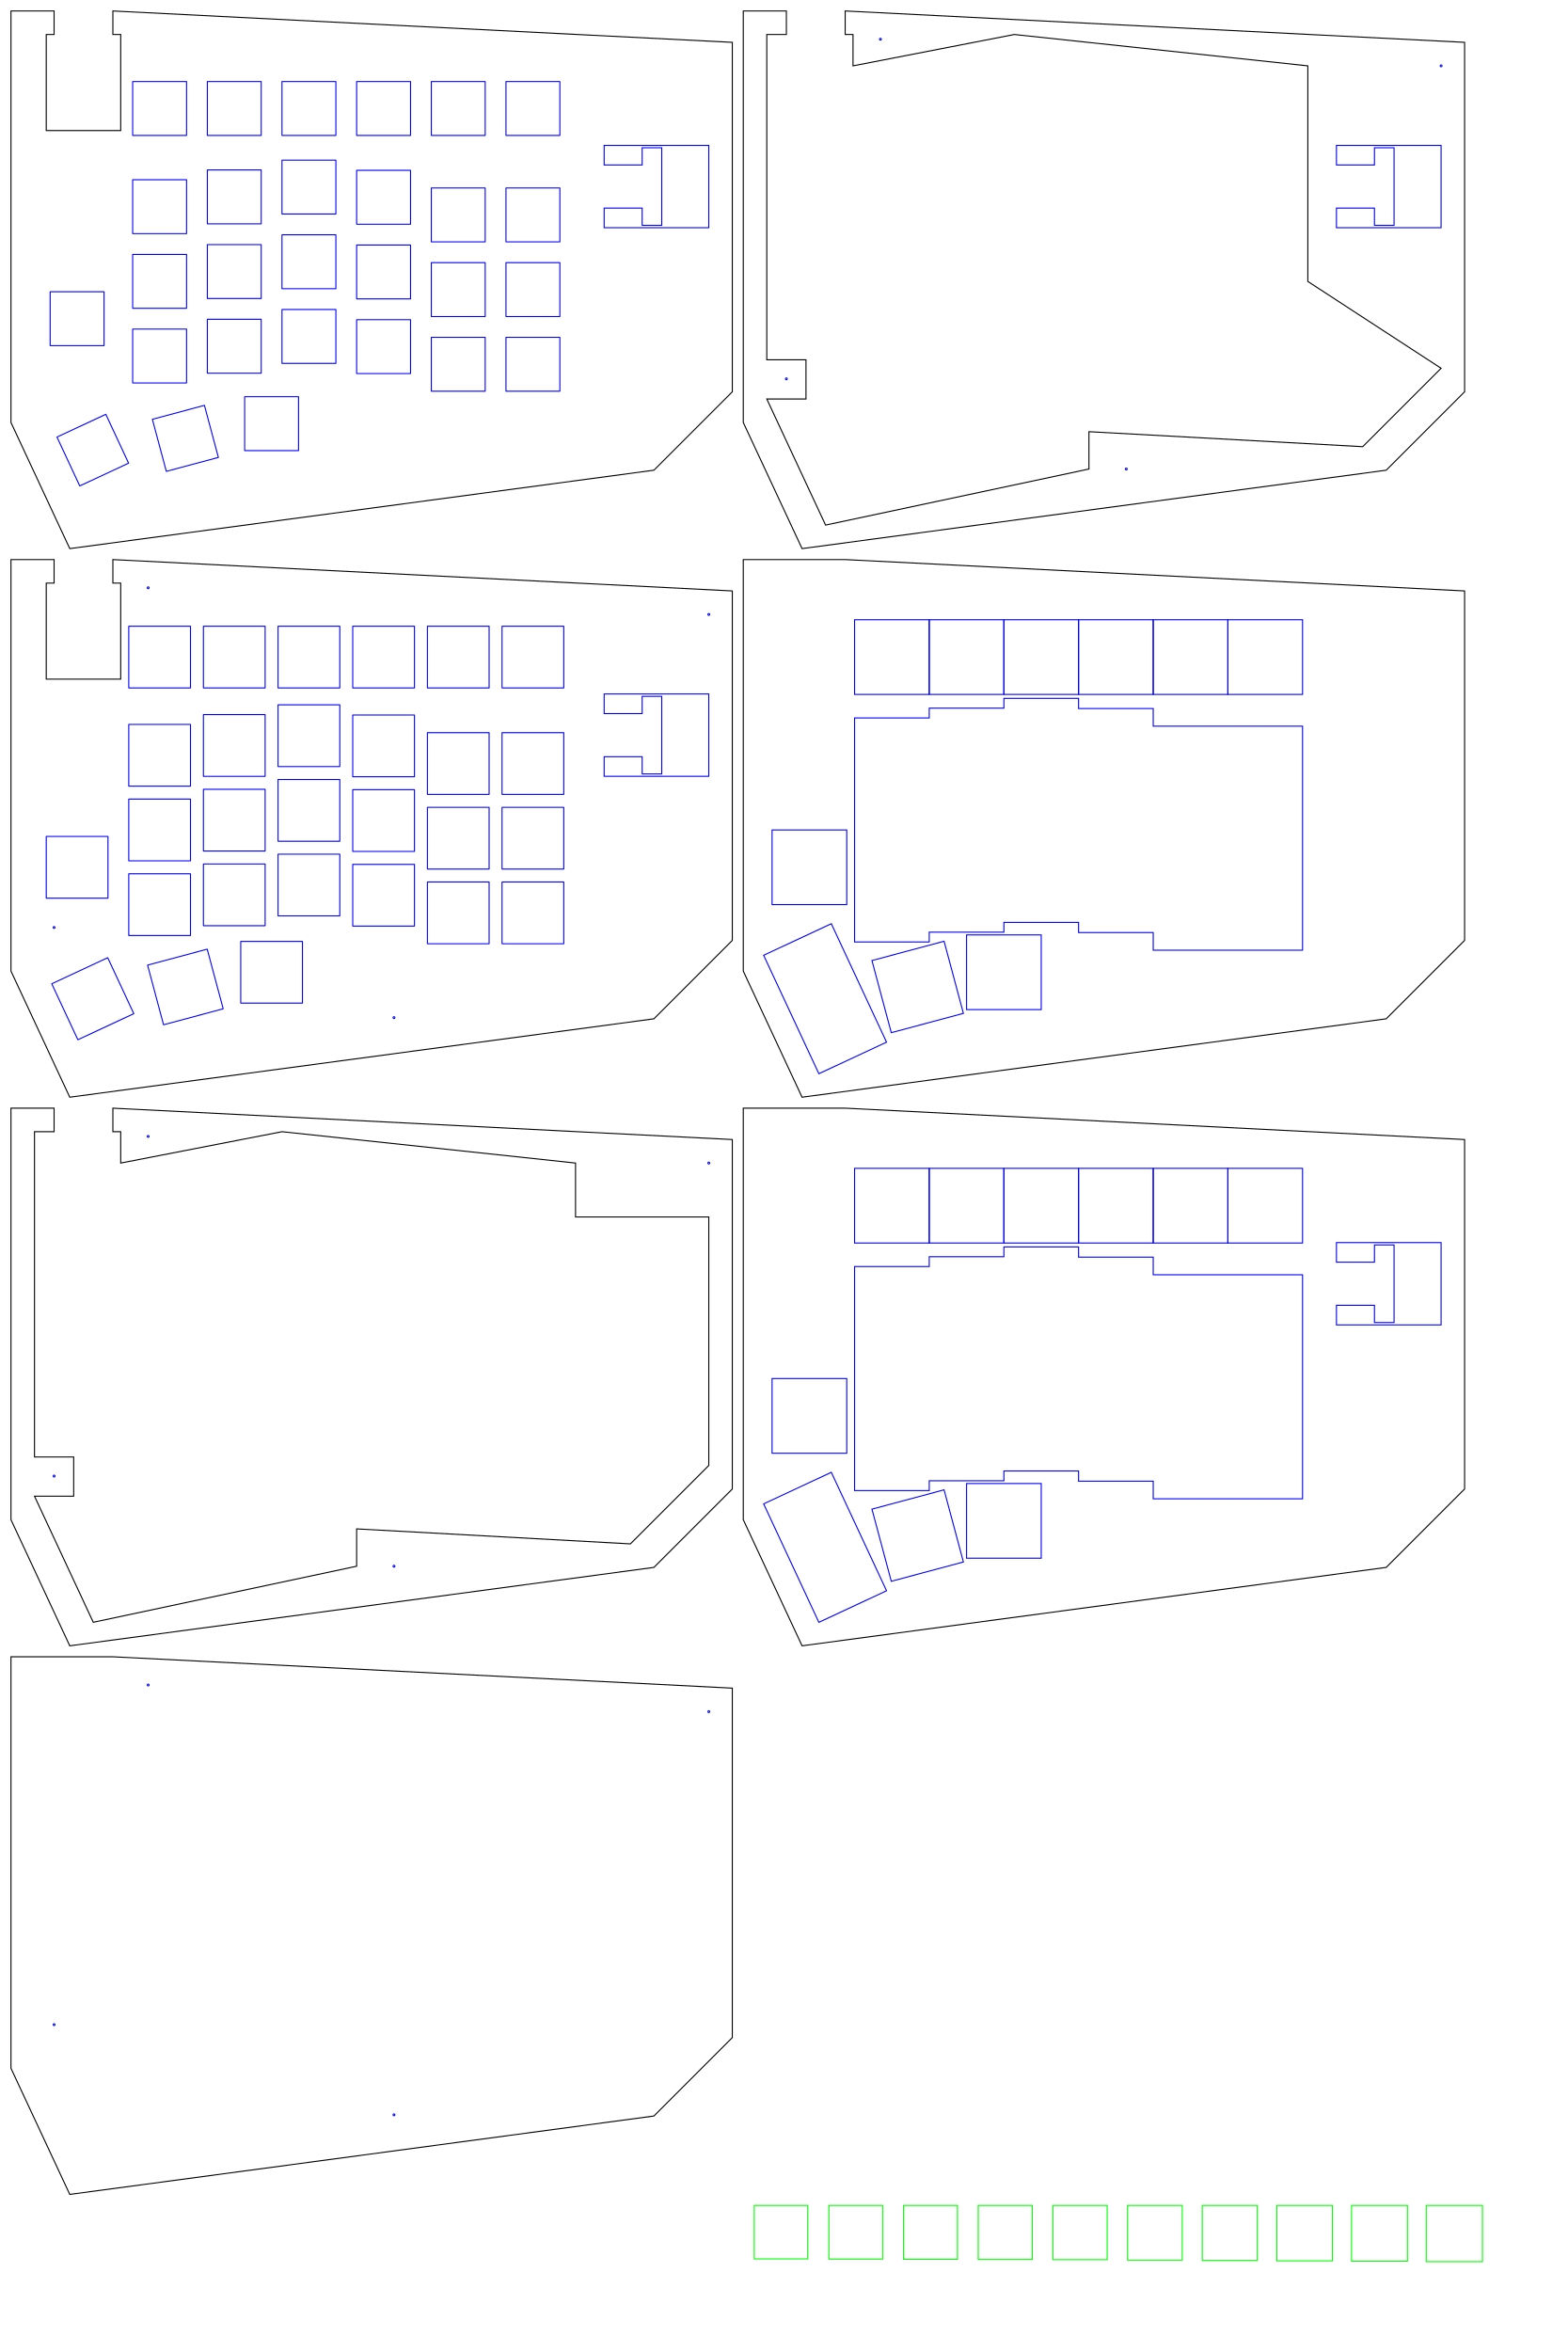
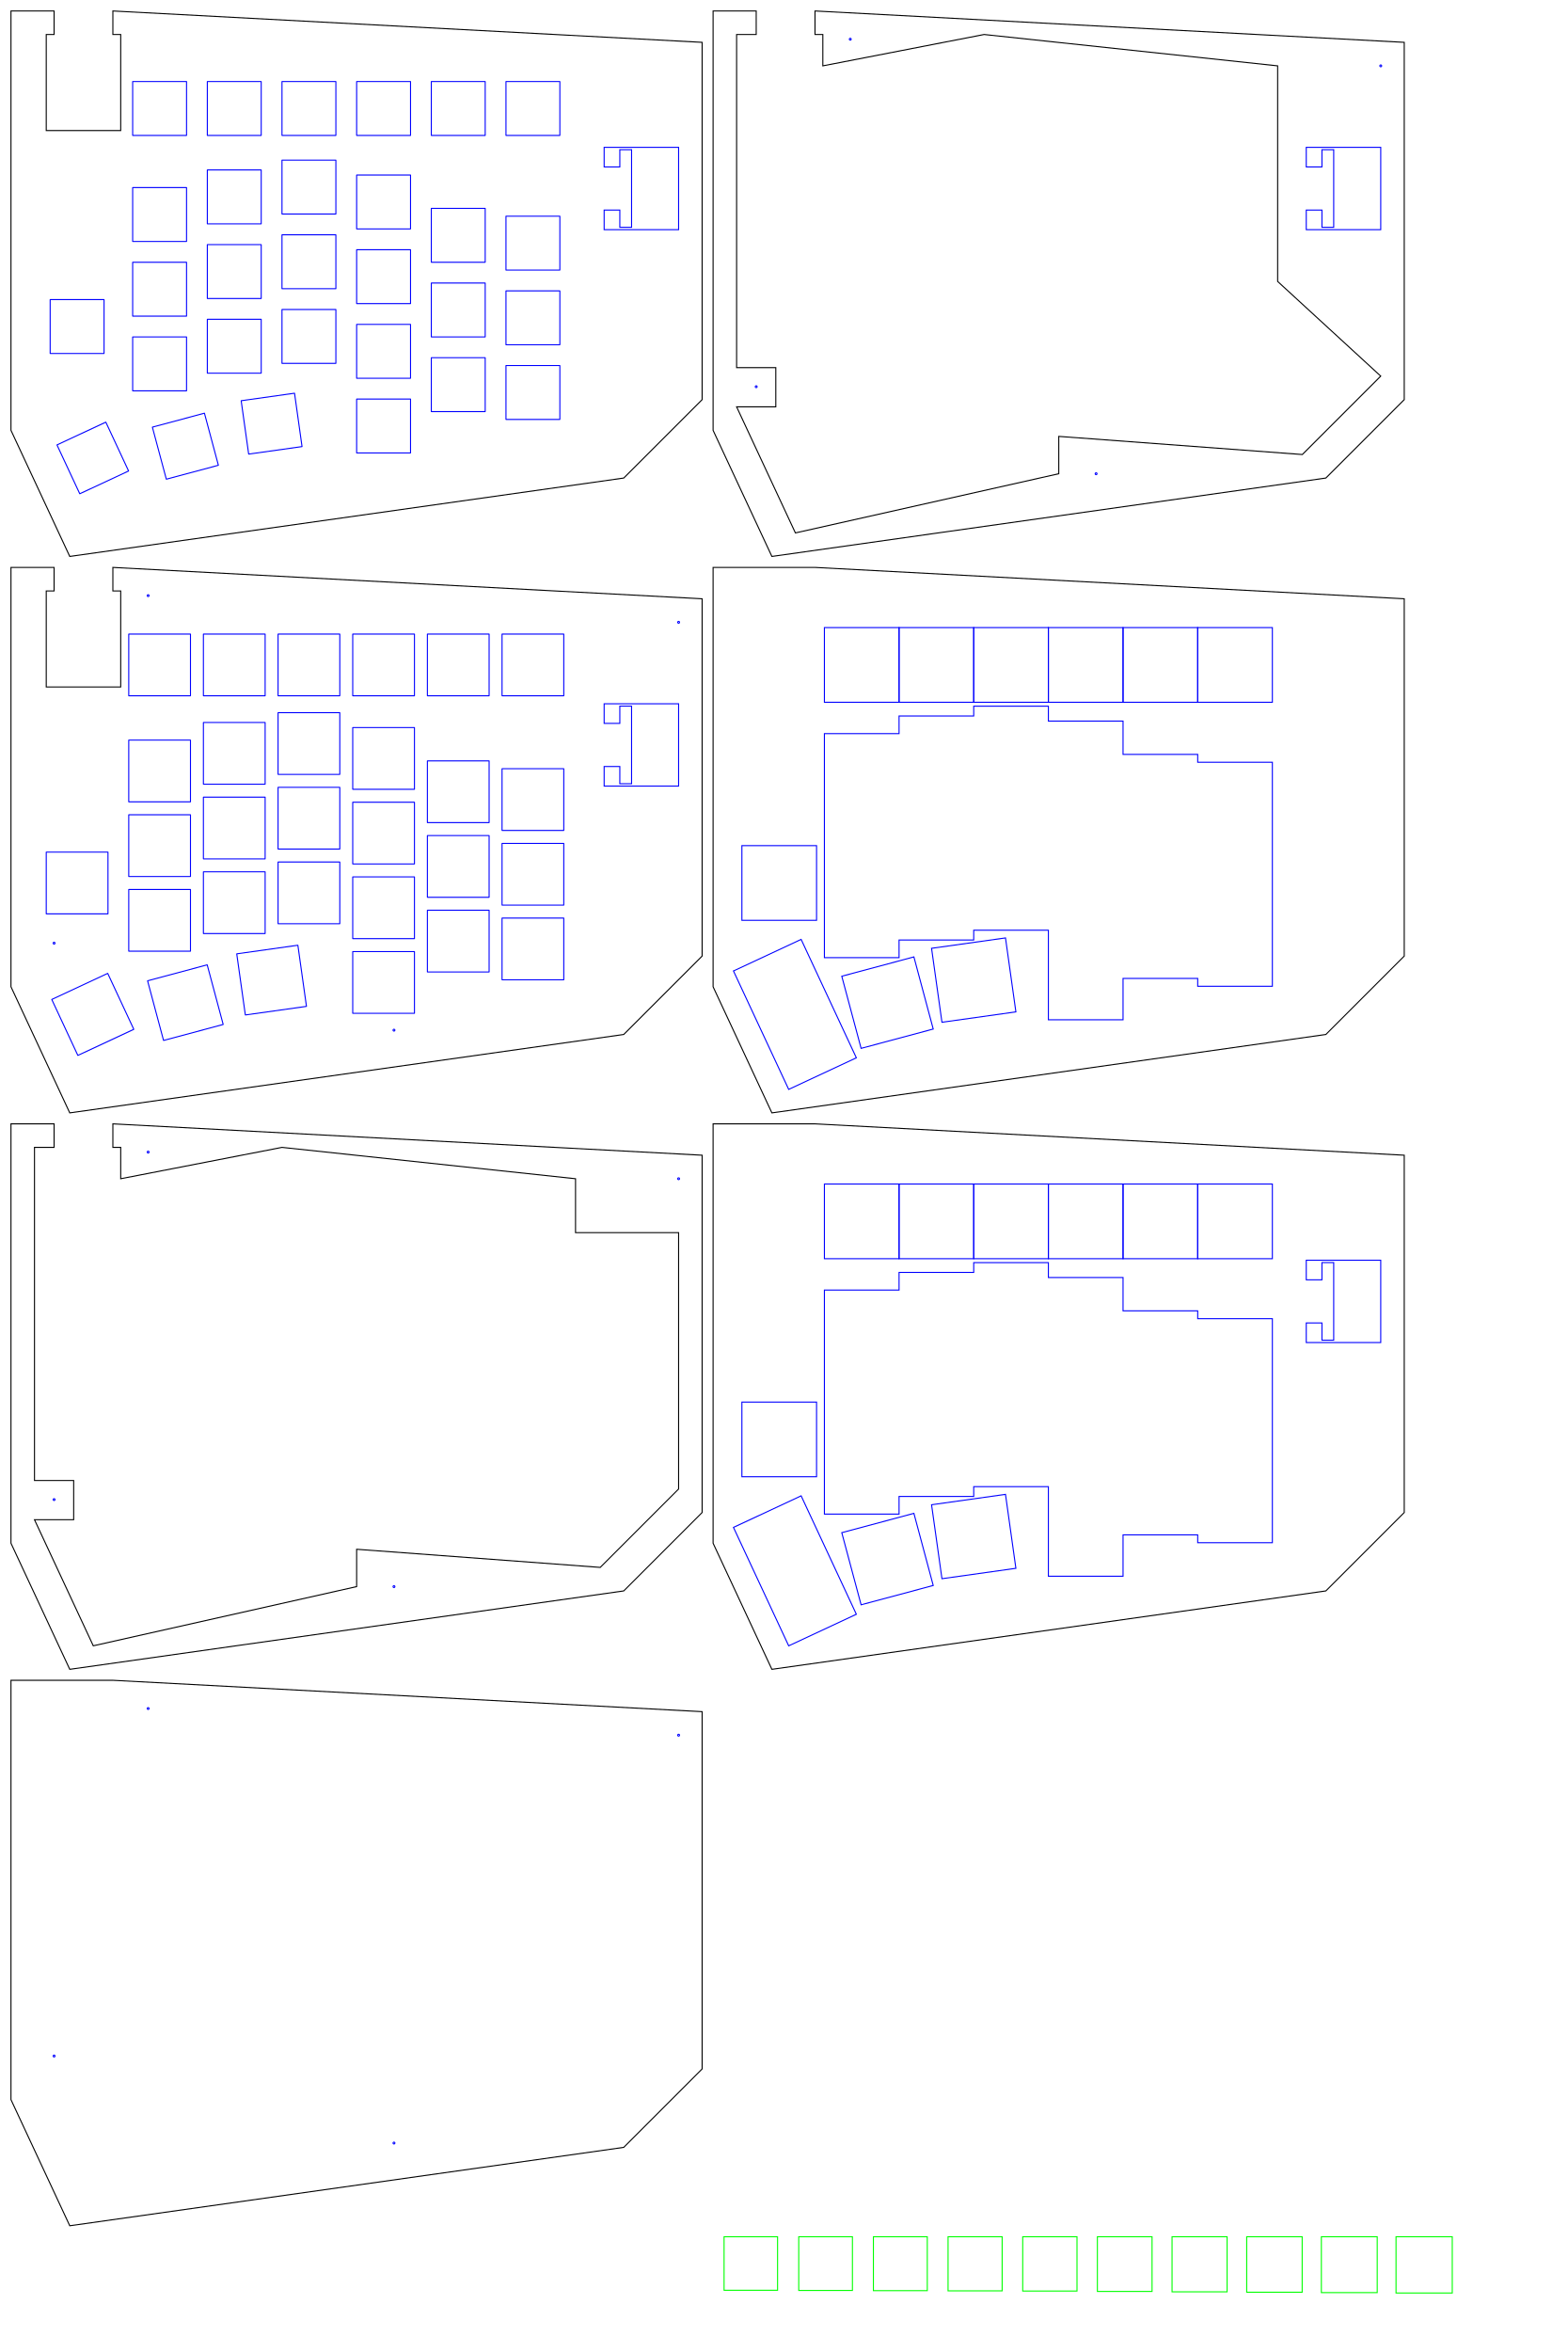
<svg xmlns="http://www.w3.org/2000/svg" baseProfile="full" height="600mm" version="1.1" width="400mm">
  <defs />
-   <rect fill="none" height="13.75mm" rx="0.01mm" ry="0.01mm" stroke="#0000ff" width="13.75mm" x="33.85mm" y="45.85mm" />
-   <rect fill="none" height="13.75mm" rx="0.01mm" ry="0.01mm" stroke="#0000ff" width="13.75mm" x="33.85mm" y="64.9mm" />
-   <rect fill="none" height="13.75mm" rx="0.01mm" ry="0.01mm" stroke="#0000ff" width="13.75mm" x="33.85mm" y="83.95mm" />
+   <rect fill="none" height="13.75mm" rx="0.01mm" ry="0.01mm" stroke="#0000ff" width="13.75mm" x="33.85mm" y="47.85mm" />
+   <rect fill="none" height="13.75mm" rx="0.01mm" ry="0.01mm" stroke="#0000ff" width="13.75mm" x="33.85mm" y="66.9mm" />
+   <rect fill="none" height="13.75mm" rx="0.01mm" ry="0.01mm" stroke="#0000ff" width="13.75mm" x="33.85mm" y="85.95mm" />
  <rect fill="none" height="13.75mm" rx="0.01mm" ry="0.01mm" stroke="#0000ff" width="13.75mm" x="52.9mm" y="43.35mm" />
  <rect fill="none" height="13.75mm" rx="0.01mm" ry="0.01mm" stroke="#0000ff" width="13.75mm" x="52.9mm" y="62.4mm" />
  <rect fill="none" height="13.75mm" rx="0.01mm" ry="0.01mm" stroke="#0000ff" width="13.75mm" x="52.9mm" y="81.45mm" />
  <rect fill="none" height="13.75mm" rx="0.01mm" ry="0.01mm" stroke="#0000ff" width="13.75mm" x="71.95mm" y="40.85mm" />
  <rect fill="none" height="13.75mm" rx="0.01mm" ry="0.01mm" stroke="#0000ff" width="13.75mm" x="71.95mm" y="59.9mm" />
  <rect fill="none" height="13.75mm" rx="0.01mm" ry="0.01mm" stroke="#0000ff" width="13.75mm" x="71.95mm" y="78.95mm" />
-   <rect fill="none" height="13.75mm" rx="0.01mm" ry="0.01mm" stroke="#0000ff" width="13.75mm" x="91.0mm" y="43.45mm" />
-   <rect fill="none" height="13.75mm" rx="0.01mm" ry="0.01mm" stroke="#0000ff" width="13.75mm" x="91.0mm" y="62.5mm" />
-   <rect fill="none" height="13.75mm" rx="0.01mm" ry="0.01mm" stroke="#0000ff" width="13.75mm" x="91.0mm" y="81.55mm" />
-   <rect fill="none" height="13.75mm" rx="0.01mm" ry="0.01mm" stroke="#0000ff" width="13.75mm" x="110.05mm" y="47.95mm" />
-   <rect fill="none" height="13.75mm" rx="0.01mm" ry="0.01mm" stroke="#0000ff" width="13.75mm" x="110.05mm" y="67.0mm" />
-   <rect fill="none" height="13.75mm" rx="0.01mm" ry="0.01mm" stroke="#0000ff" width="13.75mm" x="110.05mm" y="86.05mm" />
-   <rect fill="none" height="13.75mm" rx="0.01mm" ry="0.01mm" stroke="#0000ff" width="13.75mm" x="129.1mm" y="47.95mm" />
-   <rect fill="none" height="13.75mm" rx="0.01mm" ry="0.01mm" stroke="#0000ff" width="13.75mm" x="129.1mm" y="67.0mm" />
-   <rect fill="none" height="13.75mm" rx="0.01mm" ry="0.01mm" stroke="#0000ff" width="13.75mm" x="129.1mm" y="86.05mm" />
-   <rect fill="none" height="13.75mm" rx="0.01mm" ry="0.01mm" stroke="#0000ff" transform="rotate(65, 89.47966, 433.9811)" width="13.75mm" x="16.8mm" y="107.95mm" />
-   <rect fill="none" height="13.75mm" rx="0.01mm" ry="0.01mm" stroke="#0000ff" transform="rotate(0, 74.36166, 307.2733)" width="13.75mm" x="12.8mm" y="74.425mm" />
-   <rect fill="none" height="13.75mm" rx="0.01mm" ry="0.01mm" stroke="#0000ff" transform="rotate(0, 261.9194, 408.4695)" width="13.75mm" x="62.425mm" y="101.2mm" />
-   <rect fill="none" height="13.75mm" rx="0.01mm" ry="0.01mm" stroke="#0000ff" transform="rotate(-15, 178.7703, 422.6426)" width="13.75mm" x="40.425mm" y="104.95mm" />
+   <rect fill="none" height="13.75mm" rx="0.01mm" ry="0.01mm" stroke="#0000ff" width="13.75mm" x="91.0mm" y="44.65mm" />
+   <rect fill="none" height="13.75mm" rx="0.01mm" ry="0.01mm" stroke="#0000ff" width="13.75mm" x="91.0mm" y="63.7mm" />
+   <rect fill="none" height="13.75mm" rx="0.01mm" ry="0.01mm" stroke="#0000ff" width="13.75mm" x="91.0mm" y="82.75mm" />
+   <rect fill="none" height="13.75mm" rx="0.01mm" ry="0.01mm" stroke="#0000ff" width="13.75mm" x="91.0mm" y="101.8mm" />
+   <rect fill="none" height="13.75mm" rx="0.01mm" ry="0.01mm" stroke="#0000ff" width="13.75mm" x="110.05mm" y="53.15mm" />
+   <rect fill="none" height="13.75mm" rx="0.01mm" ry="0.01mm" stroke="#0000ff" width="13.75mm" x="110.05mm" y="72.2mm" />
+   <rect fill="none" height="13.75mm" rx="0.01mm" ry="0.01mm" stroke="#0000ff" width="13.75mm" x="110.05mm" y="91.25mm" />
+   <rect fill="none" height="13.75mm" rx="0.01mm" ry="0.01mm" stroke="#0000ff" width="13.75mm" x="129.1mm" y="55.15mm" />
+   <rect fill="none" height="13.75mm" rx="0.01mm" ry="0.01mm" stroke="#0000ff" width="13.75mm" x="129.1mm" y="74.2mm" />
+   <rect fill="none" height="13.75mm" rx="0.01mm" ry="0.01mm" stroke="#0000ff" width="13.75mm" x="129.1mm" y="93.25mm" />
+   <rect fill="none" height="13.75mm" rx="0.01mm" ry="0.01mm" stroke="#0000ff" transform="rotate(65, 89.47966, 441.5401)" width="13.75mm" x="16.8mm" y="109.95mm" />
+   <rect fill="none" height="13.75mm" rx="0.01mm" ry="0.01mm" stroke="#0000ff" transform="rotate(0, 74.36166, 314.8324)" width="13.75mm" x="12.8mm" y="76.425mm" />
+   <rect fill="none" height="13.75mm" rx="0.01mm" ry="0.01mm" stroke="#0000ff" transform="rotate(-8, 261.9194, 408.4695)" width="13.75mm" x="62.425mm" y="101.2mm" />
+   <rect fill="none" height="13.75mm" rx="0.01mm" ry="0.01mm" stroke="#0000ff" transform="rotate(-15, 178.7703, 430.2016)" width="13.75mm" x="40.425mm" y="106.95mm" />
  <rect fill="none" height="13.75mm" rx="0.01mm" ry="0.01mm" stroke="#0000ff" transform="rotate(0, 153.9201, 104.5977)" width="13.75mm" x="33.85mm" y="20.8mm" />
  <rect fill="none" height="13.75mm" rx="0.01mm" ry="0.01mm" stroke="#0000ff" transform="rotate(0, 225.9196, 104.5977)" width="13.75mm" x="52.9mm" y="20.8mm" />
  <rect fill="none" height="13.75mm" rx="0.01mm" ry="0.01mm" stroke="#0000ff" transform="rotate(0, 297.9191, 104.5977)" width="13.75mm" x="71.95mm" y="20.8mm" />
  <rect fill="none" height="13.75mm" rx="0.01mm" ry="0.01mm" stroke="#0000ff" transform="rotate(0, 369.9186, 104.5977)" width="13.75mm" x="91.0mm" y="20.8mm" />
  <rect fill="none" height="13.75mm" rx="0.01mm" ry="0.01mm" stroke="#0000ff" transform="rotate(0, 441.918, 104.5977)" width="13.75mm" x="110.05mm" y="20.8mm" />
  <rect fill="none" height="13.75mm" rx="0.01mm" ry="0.01mm" stroke="#0000ff" transform="rotate(0, 513.9175, 104.5977)" width="13.75mm" x="129.1mm" y="20.8mm" />
-   <polygon fill="none" points="10.583,10.583 52.157,10.583 52.157,33.26 44.598,33.26 44.598,125.857 116.409,125.857 116.409,33.26 108.85,33.26 108.85,10.583 706.2,40.819 706.2,377.761 630.61,453.351 67.275,528.941 10.583,407.364" stroke="#000000" />
-   <polygon fill="none" points="683.523,219.542 582.61,219.542 582.61,200.644 619.271,200.644 619.271,217.274 638.169,217.274 638.169,142.44 619.271,142.44 619.271,159.07 582.61,159.07 582.61,140.172 683.523,140.172" stroke="#0000ff" />
-   <rect fill="none" height="15.75mm" rx="0.01mm" ry="0.01mm" stroke="#0000ff" width="15.75mm" x="32.85mm" y="184.8mm" />
-   <rect fill="none" height="15.75mm" rx="0.01mm" ry="0.01mm" stroke="#0000ff" width="15.75mm" x="32.85mm" y="203.85mm" />
-   <rect fill="none" height="15.75mm" rx="0.01mm" ry="0.01mm" stroke="#0000ff" width="15.75mm" x="32.85mm" y="222.9mm" />
-   <rect fill="none" height="15.75mm" rx="0.01mm" ry="0.01mm" stroke="#0000ff" width="15.75mm" x="51.9mm" y="182.3mm" />
-   <rect fill="none" height="15.75mm" rx="0.01mm" ry="0.01mm" stroke="#0000ff" width="15.75mm" x="51.9mm" y="201.35mm" />
-   <rect fill="none" height="15.75mm" rx="0.01mm" ry="0.01mm" stroke="#0000ff" width="15.75mm" x="51.9mm" y="220.4mm" />
-   <rect fill="none" height="15.75mm" rx="0.01mm" ry="0.01mm" stroke="#0000ff" width="15.75mm" x="70.95mm" y="179.8mm" />
-   <rect fill="none" height="15.75mm" rx="0.01mm" ry="0.01mm" stroke="#0000ff" width="15.75mm" x="70.95mm" y="198.85mm" />
-   <rect fill="none" height="15.75mm" rx="0.01mm" ry="0.01mm" stroke="#0000ff" width="15.75mm" x="70.95mm" y="217.9mm" />
-   <rect fill="none" height="15.75mm" rx="0.01mm" ry="0.01mm" stroke="#0000ff" width="15.75mm" x="90.0mm" y="182.4mm" />
-   <rect fill="none" height="15.75mm" rx="0.01mm" ry="0.01mm" stroke="#0000ff" width="15.75mm" x="90.0mm" y="201.45mm" />
-   <rect fill="none" height="15.75mm" rx="0.01mm" ry="0.01mm" stroke="#0000ff" width="15.75mm" x="90.0mm" y="220.5mm" />
-   <rect fill="none" height="15.75mm" rx="0.01mm" ry="0.01mm" stroke="#0000ff" width="15.75mm" x="109.05mm" y="186.9mm" />
-   <rect fill="none" height="15.75mm" rx="0.01mm" ry="0.01mm" stroke="#0000ff" width="15.75mm" x="109.05mm" y="205.95mm" />
-   <rect fill="none" height="15.75mm" rx="0.01mm" ry="0.01mm" stroke="#0000ff" width="15.75mm" x="109.05mm" y="225.0mm" />
-   <rect fill="none" height="15.75mm" rx="0.01mm" ry="0.01mm" stroke="#0000ff" width="15.75mm" x="128.1mm" y="186.9mm" />
-   <rect fill="none" height="15.75mm" rx="0.01mm" ry="0.01mm" stroke="#0000ff" width="15.75mm" x="128.1mm" y="205.95mm" />
-   <rect fill="none" height="15.75mm" rx="0.01mm" ry="0.01mm" stroke="#0000ff" width="15.75mm" x="128.1mm" y="225.0mm" />
-   <rect fill="none" height="15.75mm" rx="0.01mm" ry="0.01mm" stroke="#0000ff" transform="rotate(65, 89.47966, 962.9221)" width="15.75mm" x="15.8mm" y="246.9mm" />
-   <rect fill="none" height="15.75mm" rx="0.01mm" ry="0.01mm" stroke="#0000ff" transform="rotate(0, 74.36166, 836.2144)" width="15.75mm" x="11.8mm" y="213.375mm" />
-   <rect fill="none" height="15.75mm" rx="0.01mm" ry="0.01mm" stroke="#0000ff" transform="rotate(0, 261.9194, 937.4105)" width="15.75mm" x="61.425mm" y="240.15mm" />
-   <rect fill="none" height="15.75mm" rx="0.01mm" ry="0.01mm" stroke="#0000ff" transform="rotate(-15, 178.7703, 951.5836)" width="15.75mm" x="39.425mm" y="243.9mm" />
-   <rect fill="none" height="15.75mm" rx="0.01mm" ry="0.01mm" stroke="#0000ff" transform="rotate(0, 153.9201, 633.5387)" width="15.75mm" x="32.85mm" y="159.75mm" />
-   <rect fill="none" height="15.75mm" rx="0.01mm" ry="0.01mm" stroke="#0000ff" transform="rotate(0, 225.9196, 633.5387)" width="15.75mm" x="51.9mm" y="159.75mm" />
-   <rect fill="none" height="15.75mm" rx="0.01mm" ry="0.01mm" stroke="#0000ff" transform="rotate(0, 297.9191, 633.5387)" width="15.75mm" x="70.95mm" y="159.75mm" />
-   <rect fill="none" height="15.75mm" rx="0.01mm" ry="0.01mm" stroke="#0000ff" transform="rotate(0, 369.9186, 633.5387)" width="15.75mm" x="90.0mm" y="159.75mm" />
-   <rect fill="none" height="15.75mm" rx="0.01mm" ry="0.01mm" stroke="#0000ff" transform="rotate(0, 441.918, 633.5387)" width="15.75mm" x="109.05mm" y="159.75mm" />
-   <rect fill="none" height="15.75mm" rx="0.01mm" ry="0.01mm" stroke="#0000ff" transform="rotate(0, 513.9175, 633.5387)" width="15.75mm" x="128.1mm" y="159.75mm" />
-   <polygon fill="none" points="10.583,539.524 52.157,539.524 52.157,562.201 44.598,562.201 44.598,654.798 116.409,654.798 116.409,562.201 108.85,562.201 108.85,539.524 706.2,569.76 706.2,906.702 630.61,982.292 67.275,1057.882 10.583,936.305" stroke="#000000" />
-   <circle cx="37.8mm" cy="149.95mm" fill="none" r="0.9" stroke="#0000ff" />
-   <circle cx="180.85mm" cy="156.75mm" fill="none" r="0.9" stroke="#0000ff" />
-   <circle cx="100.525mm" cy="259.6mm" fill="none" r="0.9" stroke="#0000ff" />
-   <circle cx="13.8mm" cy="236.6mm" fill="none" r="0.9" stroke="#0000ff" />
-   <polygon fill="none" points="683.523,748.483 582.61,748.483 582.61,729.585 619.271,729.585 619.271,746.215 638.169,746.215 638.169,671.381 619.271,671.381 619.271,688.011 582.61,688.011 582.61,669.113 683.523,669.113" stroke="#0000ff" />
-   <polygon fill="none" points="33.26,1091.142 52.157,1091.142 52.157,1068.465 10.583,1068.465 10.583,1465.246 67.275,1586.823 630.61,1511.233 706.2,1435.643 706.2,1098.701 108.85,1068.465 108.85,1068.465 108.85,1091.142 116.409,1091.142 116.409,1121.378 271.935,1091.142 555.02,1121.378 555.02,1173.346 683.523,1173.346 683.523,1412.966 607.933,1488.556 343.935,1474.099 343.935,1510.099 89.952,1564.146 33.26,1442.569 71.055,1442.569 71.055,1404.774 33.26,1404.774" stroke="#000000" />
-   <circle cx="37.8mm" cy="289.9mm" fill="none" r="0.9" stroke="#0000ff" />
-   <circle cx="180.85mm" cy="296.7mm" fill="none" r="0.9" stroke="#0000ff" />
-   <circle cx="100.525mm" cy="399.55mm" fill="none" r="0.9" stroke="#0000ff" />
-   <circle cx="13.8mm" cy="376.55mm" fill="none" r="0.9" stroke="#0000ff" />
-   <polygon fill="none" points="739.459,33.26 758.357,33.26 758.357,10.583 716.782,10.583 716.782,407.364 773.475,528.941 1336.809,453.351 1412.399,377.761 1412.399,40.819 815.049,10.583 815.049,10.583 815.049,33.26 822.608,33.26 822.608,63.496 978.135,33.26 1261.219,63.496 1261.219,271.368 1389.722,355.084 1314.132,430.674 1050.134,416.217 1050.134,452.217 796.152,506.264 739.459,384.687 777.254,384.687 777.254,346.892 739.459,346.892" stroke="#000000" />
-   <circle cx="224.65mm" cy="10.0mm" fill="none" r="0.9" stroke="#0000ff" />
-   <circle cx="367.7mm" cy="16.8mm" fill="none" r="0.9" stroke="#0000ff" />
-   <circle cx="287.375mm" cy="119.65mm" fill="none" r="0.9" stroke="#0000ff" />
-   <circle cx="200.65mm" cy="96.65mm" fill="none" r="0.9" stroke="#0000ff" />
-   <polygon fill="none" points="1389.722,219.542 1288.81,219.542 1288.81,200.644 1325.471,200.644 1325.471,217.274 1344.368,217.274 1344.368,142.44 1325.471,142.44 1325.471,159.07 1288.81,159.07 1288.81,140.172 1389.722,140.172" stroke="#0000ff" />
-   <polygon fill="none" points="10.583,1597.406 108.85,1597.406 706.2,1627.642 706.2,1964.584 630.61,2040.174 67.275,2115.764 10.583,1994.187" stroke="#000000" />
-   <circle cx="37.8mm" cy="429.85mm" fill="none" r="0.9" stroke="#0000ff" />
-   <circle cx="180.85mm" cy="436.65mm" fill="none" r="0.9" stroke="#0000ff" />
-   <circle cx="100.525mm" cy="539.5mm" fill="none" r="0.9" stroke="#0000ff" />
-   <circle cx="13.8mm" cy="516.5mm" fill="none" r="0.9" stroke="#0000ff" />
-   <polygon fill="none" points="716.782,539.524 815.049,539.524 1412.399,569.76 1412.399,906.702 1336.809,982.292 773.475,1057.882 716.782,936.305" stroke="#000000" />
-   <polygon fill="none" points="824.12,692.215 896.119,692.215 896.119,682.767 968.119,682.767 968.119,673.318 1040.118,673.318 1040.118,683.145 1112.118,683.145 1112.118,700.152 1184.117,700.152 1184.117,700.152 1256.117,700.152 1256.117,916.151 1184.117,916.151 1184.117,916.151 1112.118,916.151 1112.118,899.143 1040.118,899.143 1040.118,889.316 968.119,889.316 968.119,898.765 896.119,898.765 896.119,908.214 824.12,908.214" stroke="#0000ff" />
-   <polygon fill="none" points="801.681,890.611 854.931,1004.805 789.677,1035.233 736.428,921.039" stroke="#0000ff" />
-   <polygon fill="none" points="744.562,800.215 816.561,800.215 816.561,872.214 744.562,872.214" stroke="#0000ff" />
-   <polygon fill="none" points="932.119,901.411 1004.119,901.411 1004.119,973.41 932.119,973.41" stroke="#0000ff" />
-   <polygon fill="none" points="840.879,926.128 910.426,907.493 929.06,977.039 859.514,995.674" stroke="#0000ff" />
-   <polygon fill="none" points="824.12,597.539 896.119,597.539 896.119,669.538 824.12,669.538" stroke="#0000ff" />
-   <polygon fill="none" points="896.119,597.539 968.119,597.539 968.119,669.538 896.119,669.538" stroke="#0000ff" />
-   <polygon fill="none" points="968.119,597.539 1040.118,597.539 1040.118,669.538 968.119,669.538" stroke="#0000ff" />
-   <polygon fill="none" points="1040.118,597.539 1112.118,597.539 1112.118,669.538 1040.118,669.538" stroke="#0000ff" />
-   <polygon fill="none" points="1112.118,597.539 1184.117,597.539 1184.117,669.538 1112.118,669.538" stroke="#0000ff" />
-   <polygon fill="none" points="1184.117,597.539 1256.117,597.539 1256.117,669.538 1184.117,669.538" stroke="#0000ff" />
-   <polygon fill="none" points="716.782,1068.465 815.049,1068.465 1412.399,1098.701 1412.399,1435.643 1336.809,1511.233 773.475,1586.823 716.782,1465.246" stroke="#000000" />
-   <polygon fill="none" points="824.12,1221.156 896.119,1221.156 896.119,1211.708 968.119,1211.708 968.119,1202.259 1040.118,1202.259 1040.118,1212.086 1112.118,1212.086 1112.118,1229.093 1184.117,1229.093 1184.117,1229.093 1256.117,1229.093 1256.117,1445.092 1184.117,1445.092 1184.117,1445.092 1112.118,1445.092 1112.118,1428.084 1040.118,1428.084 1040.118,1418.257 968.119,1418.257 968.119,1427.706 896.119,1427.706 896.119,1437.155 824.12,1437.155" stroke="#0000ff" />
-   <polygon fill="none" points="801.681,1419.552 854.931,1533.746 789.677,1564.174 736.428,1449.98" stroke="#0000ff" />
-   <polygon fill="none" points="744.562,1329.156 816.561,1329.156 816.561,1401.155 744.562,1401.155" stroke="#0000ff" />
-   <polygon fill="none" points="932.119,1430.352 1004.119,1430.352 1004.119,1502.351 932.119,1502.351" stroke="#0000ff" />
-   <polygon fill="none" points="840.879,1455.069 910.426,1436.434 929.06,1505.98 859.514,1524.615" stroke="#0000ff" />
-   <polygon fill="none" points="824.12,1126.48 896.119,1126.48 896.119,1198.479 824.12,1198.479" stroke="#0000ff" />
-   <polygon fill="none" points="896.119,1126.48 968.119,1126.48 968.119,1198.479 896.119,1198.479" stroke="#0000ff" />
-   <polygon fill="none" points="968.119,1126.48 1040.118,1126.48 1040.118,1198.479 968.119,1198.479" stroke="#0000ff" />
-   <polygon fill="none" points="1040.118,1126.48 1112.118,1126.48 1112.118,1198.479 1040.118,1198.479" stroke="#0000ff" />
-   <polygon fill="none" points="1112.118,1126.48 1184.117,1126.48 1184.117,1198.479 1112.118,1198.479" stroke="#0000ff" />
-   <polygon fill="none" points="1184.117,1126.48 1256.117,1126.48 1256.117,1198.479 1184.117,1198.479" stroke="#0000ff" />
-   <polygon fill="none" points="1389.722,1277.424 1288.81,1277.424 1288.81,1258.526 1325.471,1258.526 1325.471,1275.156 1344.368,1275.156 1344.368,1200.322 1325.471,1200.322 1325.471,1216.952 1288.81,1216.952 1288.81,1198.054 1389.722,1198.054" stroke="#0000ff" />
-   <rect fill="none" height="13.65mm" rx="0mm" ry="0mm" stroke="#00ff00" width="13.65mm" x="192.45mm" y="562.6mm" />
-   <rect fill="none" height="13.7mm" rx="0mm" ry="0mm" stroke="#00ff00" width="13.7mm" x="211.5mm" y="562.6mm" />
-   <rect fill="none" height="13.75mm" rx="0mm" ry="0mm" stroke="#00ff00" width="13.75mm" x="230.55mm" y="562.6mm" />
-   <rect fill="none" height="13.8mm" rx="0mm" ry="0mm" stroke="#00ff00" width="13.8mm" x="249.6mm" y="562.6mm" />
-   <rect fill="none" height="13.85mm" rx="0mm" ry="0mm" stroke="#00ff00" width="13.85mm" x="268.65mm" y="562.6mm" />
-   <rect fill="none" height="13.95mm" rx="0mm" ry="0mm" stroke="#00ff00" width="13.95mm" x="287.7mm" y="562.6mm" />
-   <rect fill="none" height="14.05mm" rx="0mm" ry="0mm" stroke="#00ff00" width="14.05mm" x="306.75mm" y="562.6mm" />
-   <rect fill="none" height="14.15mm" rx="0mm" ry="0mm" stroke="#00ff00" width="14.15mm" x="325.8mm" y="562.6mm" />
-   <rect fill="none" height="14.25mm" rx="0mm" ry="0mm" stroke="#00ff00" width="14.25mm" x="344.85mm" y="562.6mm" />
-   <rect fill="none" height="14.35mm" rx="0mm" ry="0mm" stroke="#00ff00" width="14.35mm" x="363.9mm" y="562.6mm" />
+   <polygon fill="none" points="10.583,10.583 52.157,10.583 52.157,33.26 44.598,33.26 44.598,125.857 116.409,125.857 116.409,33.26 108.85,33.26 108.85,10.583 677.097,40.819 677.097,385.32 601.507,460.91 67.275,536.5 10.583,414.923" stroke="#000000" />
+   <polygon fill="none" points="654.42,221.431 582.61,221.431 582.61,202.534 597.728,202.534 597.728,219.164 609.066,219.164 609.066,144.33 597.728,144.33 597.728,160.959 582.61,160.959 582.61,142.062 654.42,142.062" stroke="#0000ff" />
+   <rect fill="none" height="15.75mm" rx="0.01mm" ry="0.01mm" stroke="#0000ff" width="15.75mm" x="32.85mm" y="188.8mm" />
+   <rect fill="none" height="15.75mm" rx="0.01mm" ry="0.01mm" stroke="#0000ff" width="15.75mm" x="32.85mm" y="207.85mm" />
+   <rect fill="none" height="15.75mm" rx="0.01mm" ry="0.01mm" stroke="#0000ff" width="15.75mm" x="32.85mm" y="226.9mm" />
+   <rect fill="none" height="15.75mm" rx="0.01mm" ry="0.01mm" stroke="#0000ff" width="15.75mm" x="51.9mm" y="184.3mm" />
+   <rect fill="none" height="15.75mm" rx="0.01mm" ry="0.01mm" stroke="#0000ff" width="15.75mm" x="51.9mm" y="203.35mm" />
+   <rect fill="none" height="15.75mm" rx="0.01mm" ry="0.01mm" stroke="#0000ff" width="15.75mm" x="51.9mm" y="222.4mm" />
+   <rect fill="none" height="15.75mm" rx="0.01mm" ry="0.01mm" stroke="#0000ff" width="15.75mm" x="70.95mm" y="181.8mm" />
+   <rect fill="none" height="15.75mm" rx="0.01mm" ry="0.01mm" stroke="#0000ff" width="15.75mm" x="70.95mm" y="200.85mm" />
+   <rect fill="none" height="15.75mm" rx="0.01mm" ry="0.01mm" stroke="#0000ff" width="15.75mm" x="70.95mm" y="219.9mm" />
+   <rect fill="none" height="15.75mm" rx="0.01mm" ry="0.01mm" stroke="#0000ff" width="15.75mm" x="90.0mm" y="185.6mm" />
+   <rect fill="none" height="15.75mm" rx="0.01mm" ry="0.01mm" stroke="#0000ff" width="15.75mm" x="90.0mm" y="204.65mm" />
+   <rect fill="none" height="15.75mm" rx="0.01mm" ry="0.01mm" stroke="#0000ff" width="15.75mm" x="90.0mm" y="223.7mm" />
+   <rect fill="none" height="15.75mm" rx="0.01mm" ry="0.01mm" stroke="#0000ff" width="15.75mm" x="90.0mm" y="242.75mm" />
+   <rect fill="none" height="15.75mm" rx="0.01mm" ry="0.01mm" stroke="#0000ff" width="15.75mm" x="109.05mm" y="194.1mm" />
+   <rect fill="none" height="15.75mm" rx="0.01mm" ry="0.01mm" stroke="#0000ff" width="15.75mm" x="109.05mm" y="213.15mm" />
+   <rect fill="none" height="15.75mm" rx="0.01mm" ry="0.01mm" stroke="#0000ff" width="15.75mm" x="109.05mm" y="232.2mm" />
+   <rect fill="none" height="15.75mm" rx="0.01mm" ry="0.01mm" stroke="#0000ff" width="15.75mm" x="128.1mm" y="196.1mm" />
+   <rect fill="none" height="15.75mm" rx="0.01mm" ry="0.01mm" stroke="#0000ff" width="15.75mm" x="128.1mm" y="215.15mm" />
+   <rect fill="none" height="15.75mm" rx="0.01mm" ry="0.01mm" stroke="#0000ff" width="15.75mm" x="128.1mm" y="234.2mm" />
+   <rect fill="none" height="15.75mm" rx="0.01mm" ry="0.01mm" stroke="#0000ff" transform="rotate(65, 89.47966, 978.0401)" width="15.75mm" x="15.8mm" y="250.9mm" />
+   <rect fill="none" height="15.75mm" rx="0.01mm" ry="0.01mm" stroke="#0000ff" transform="rotate(0, 74.36166, 851.3324)" width="15.75mm" x="11.8mm" y="217.375mm" />
+   <rect fill="none" height="15.75mm" rx="0.01mm" ry="0.01mm" stroke="#0000ff" transform="rotate(-8, 261.9194, 944.9695)" width="15.75mm" x="61.425mm" y="242.15mm" />
+   <rect fill="none" height="15.75mm" rx="0.01mm" ry="0.01mm" stroke="#0000ff" transform="rotate(-15, 178.7703, 966.7016)" width="15.75mm" x="39.425mm" y="247.9mm" />
+   <rect fill="none" height="15.75mm" rx="0.01mm" ry="0.01mm" stroke="#0000ff" transform="rotate(0, 153.9201, 641.0977)" width="15.75mm" x="32.85mm" y="161.75mm" />
+   <rect fill="none" height="15.75mm" rx="0.01mm" ry="0.01mm" stroke="#0000ff" transform="rotate(0, 225.9196, 641.0977)" width="15.75mm" x="51.9mm" y="161.75mm" />
+   <rect fill="none" height="15.75mm" rx="0.01mm" ry="0.01mm" stroke="#0000ff" transform="rotate(0, 297.9191, 641.0977)" width="15.75mm" x="70.95mm" y="161.75mm" />
+   <rect fill="none" height="15.75mm" rx="0.01mm" ry="0.01mm" stroke="#0000ff" transform="rotate(0, 369.9186, 641.0977)" width="15.75mm" x="90.0mm" y="161.75mm" />
+   <rect fill="none" height="15.75mm" rx="0.01mm" ry="0.01mm" stroke="#0000ff" transform="rotate(0, 441.918, 641.0977)" width="15.75mm" x="109.05mm" y="161.75mm" />
+   <rect fill="none" height="15.75mm" rx="0.01mm" ry="0.01mm" stroke="#0000ff" transform="rotate(0, 513.9175, 641.0977)" width="15.75mm" x="128.1mm" y="161.75mm" />
+   <polygon fill="none" points="10.583,547.083 52.157,547.083 52.157,569.76 44.598,569.76 44.598,662.357 116.409,662.357 116.409,569.76 108.85,569.76 108.85,547.083 677.097,577.319 677.097,921.82 601.507,997.41 67.275,1073 10.583,951.423" stroke="#000000" />
+   <circle cx="37.8mm" cy="151.95mm" fill="none" r="0.9" stroke="#0000ff" />
+   <circle cx="173.15mm" cy="158.75mm" fill="none" r="0.9" stroke="#0000ff" />
+   <circle cx="100.525mm" cy="262.8mm" fill="none" r="0.9" stroke="#0000ff" />
+   <circle cx="13.8mm" cy="240.6mm" fill="none" r="0.9" stroke="#0000ff" />
+   <polygon fill="none" points="654.42,757.931 582.61,757.931 582.61,739.034 597.728,739.034 597.728,755.664 609.066,755.664 609.066,680.83 597.728,680.83 597.728,697.459 582.61,697.459 582.61,678.562 654.42,678.562" stroke="#0000ff" />
+   <polygon fill="none" points="33.26,1106.26 52.157,1106.26 52.157,1083.583 10.583,1083.583 10.583,1487.923 67.275,1609.5 601.507,1533.91 677.097,1458.32 677.097,1113.819 108.85,1083.583 108.85,1083.583 108.85,1106.26 116.409,1106.26 116.409,1136.496 271.935,1106.26 555.02,1136.496 555.02,1188.464 654.42,1188.464 654.42,1435.643 578.83,1511.233 343.935,1493.753 343.935,1529.753 89.952,1586.823 33.26,1465.246 71.055,1465.246 71.055,1427.451 33.26,1427.451" stroke="#000000" />
+   <circle cx="37.8mm" cy="293.9mm" fill="none" r="0.9" stroke="#0000ff" />
+   <circle cx="173.15mm" cy="300.7mm" fill="none" r="0.9" stroke="#0000ff" />
+   <circle cx="100.525mm" cy="404.75mm" fill="none" r="0.9" stroke="#0000ff" />
+   <circle cx="13.8mm" cy="382.55mm" fill="none" r="0.9" stroke="#0000ff" />
+   <polygon fill="none" points="710.357,33.26 729.255,33.26 729.255,10.583 687.68,10.583 687.68,414.923 744.373,536.5 1278.605,460.91 1354.195,385.32 1354.195,40.819 785.947,10.583 785.947,10.583 785.947,33.26 793.506,33.26 793.506,63.496 949.032,33.26 1232.117,63.496 1232.117,271.368 1331.518,362.643 1255.928,438.233 1021.032,420.753 1021.032,456.753 767.05,513.823 710.357,392.246 748.152,392.246 748.152,354.451 710.357,354.451" stroke="#000000" />
+   <circle cx="216.95mm" cy="10.0mm" fill="none" r="0.9" stroke="#0000ff" />
+   <circle cx="352.3mm" cy="16.8mm" fill="none" r="0.9" stroke="#0000ff" />
+   <circle cx="279.675mm" cy="120.85mm" fill="none" r="0.9" stroke="#0000ff" />
+   <circle cx="192.95mm" cy="98.65mm" fill="none" r="0.9" stroke="#0000ff" />
+   <polygon fill="none" points="1331.518,221.431 1259.707,221.431 1259.707,202.534 1274.825,202.534 1274.825,219.164 1286.164,219.164 1286.164,144.33 1274.825,144.33 1274.825,160.959 1259.707,160.959 1259.707,142.062 1331.518,142.062" stroke="#0000ff" />
+   <polygon fill="none" points="10.583,1620.083 108.85,1620.083 677.097,1650.319 677.097,1994.82 601.507,2070.41 67.275,2146 10.583,2024.423" stroke="#000000" />
+   <circle cx="37.8mm" cy="435.85mm" fill="none" r="0.9" stroke="#0000ff" />
+   <circle cx="173.15mm" cy="442.65mm" fill="none" r="0.9" stroke="#0000ff" />
+   <circle cx="100.525mm" cy="546.7mm" fill="none" r="0.9" stroke="#0000ff" />
+   <circle cx="13.8mm" cy="524.5mm" fill="none" r="0.9" stroke="#0000ff" />
+   <polygon fill="none" points="687.68,547.083 785.947,547.083 1354.195,577.319 1354.195,921.82 1278.605,997.41 744.373,1073 687.68,951.423" stroke="#000000" />
+   <polygon fill="none" points="795.018,707.333 867.017,707.333 867.017,690.326 939.017,690.326 939.017,680.877 1011.016,680.877 1011.016,695.239 1083.016,695.239 1083.016,727.365 1155.015,727.365 1155.015,734.924 1227.015,734.924 1227.015,950.922 1155.015,950.922 1155.015,943.363 1083.016,943.363 1083.016,983.237 1011.016,983.237 1011.016,896.875 939.017,896.875 939.017,906.324 867.017,906.324 867.017,923.332 795.018,923.332" stroke="#0000ff" />
+   <polygon fill="none" points="772.579,905.729 825.829,1019.923 760.575,1050.351 707.325,936.157" stroke="#0000ff" />
+   <polygon fill="none" points="715.459,815.333 787.459,815.333 787.459,887.332 715.459,887.332" stroke="#0000ff" />
+   <polygon fill="none" points="898.357,914.33 969.656,904.31 979.676,975.609 908.378,985.629" stroke="#0000ff" />
+   <polygon fill="none" points="811.777,941.246 881.323,922.611 899.958,992.157 830.412,1010.792" stroke="#0000ff" />
+   <polygon fill="none" points="795.018,605.098 867.017,605.098 867.017,677.097 795.018,677.097" stroke="#0000ff" />
+   <polygon fill="none" points="867.017,605.098 939.017,605.098 939.017,677.097 867.017,677.097" stroke="#0000ff" />
+   <polygon fill="none" points="939.017,605.098 1011.016,605.098 1011.016,677.097 939.017,677.097" stroke="#0000ff" />
+   <polygon fill="none" points="1011.016,605.098 1083.016,605.098 1083.016,677.097 1011.016,677.097" stroke="#0000ff" />
+   <polygon fill="none" points="1083.016,605.098 1155.015,605.098 1155.015,677.097 1083.016,677.097" stroke="#0000ff" />
+   <polygon fill="none" points="1155.015,605.098 1227.015,605.098 1227.015,677.097 1155.015,677.097" stroke="#0000ff" />
+   <polygon fill="none" points="687.68,1083.583 785.947,1083.583 1354.195,1113.819 1354.195,1458.32 1278.605,1533.91 744.373,1609.5 687.68,1487.923" stroke="#000000" />
+   <polygon fill="none" points="795.018,1243.833 867.017,1243.833 867.017,1226.826 939.017,1226.826 939.017,1217.377 1011.016,1217.377 1011.016,1231.739 1083.016,1231.739 1083.016,1263.865 1155.015,1263.865 1155.015,1271.424 1227.015,1271.424 1227.015,1487.422 1155.015,1487.422 1155.015,1479.863 1083.016,1479.863 1083.016,1519.737 1011.016,1519.737 1011.016,1433.375 939.017,1433.375 939.017,1442.824 867.017,1442.824 867.017,1459.832 795.018,1459.832" stroke="#0000ff" />
+   <polygon fill="none" points="772.579,1442.229 825.829,1556.423 760.575,1586.851 707.325,1472.657" stroke="#0000ff" />
+   <polygon fill="none" points="715.459,1351.833 787.459,1351.833 787.459,1423.832 715.459,1423.832" stroke="#0000ff" />
+   <polygon fill="none" points="898.357,1450.83 969.656,1440.81 979.676,1512.109 908.378,1522.129" stroke="#0000ff" />
+   <polygon fill="none" points="811.777,1477.746 881.323,1459.111 899.958,1528.657 830.412,1547.292" stroke="#0000ff" />
+   <polygon fill="none" points="795.018,1141.598 867.017,1141.598 867.017,1213.597 795.018,1213.597" stroke="#0000ff" />
+   <polygon fill="none" points="867.017,1141.598 939.017,1141.598 939.017,1213.597 867.017,1213.597" stroke="#0000ff" />
+   <polygon fill="none" points="939.017,1141.598 1011.016,1141.598 1011.016,1213.597 939.017,1213.597" stroke="#0000ff" />
+   <polygon fill="none" points="1011.016,1141.598 1083.016,1141.598 1083.016,1213.597 1011.016,1213.597" stroke="#0000ff" />
+   <polygon fill="none" points="1083.016,1141.598 1155.015,1141.598 1155.015,1213.597 1083.016,1213.597" stroke="#0000ff" />
+   <polygon fill="none" points="1155.015,1141.598 1227.015,1141.598 1227.015,1213.597 1155.015,1213.597" stroke="#0000ff" />
+   <polygon fill="none" points="1331.518,1294.432 1259.707,1294.432 1259.707,1275.534 1274.825,1275.534 1274.825,1292.164 1286.164,1292.164 1286.164,1217.33 1274.825,1217.33 1274.825,1233.96 1259.707,1233.96 1259.707,1215.062 1331.518,1215.062" stroke="#0000ff" />
+   <rect fill="none" height="13.65mm" rx="0mm" ry="0mm" stroke="#00ff00" width="13.65mm" x="184.75mm" y="570.6mm" />
+   <rect fill="none" height="13.7mm" rx="0mm" ry="0mm" stroke="#00ff00" width="13.7mm" x="203.8mm" y="570.6mm" />
+   <rect fill="none" height="13.75mm" rx="0mm" ry="0mm" stroke="#00ff00" width="13.75mm" x="222.85mm" y="570.6mm" />
+   <rect fill="none" height="13.8mm" rx="0mm" ry="0mm" stroke="#00ff00" width="13.8mm" x="241.9mm" y="570.6mm" />
+   <rect fill="none" height="13.85mm" rx="0mm" ry="0mm" stroke="#00ff00" width="13.85mm" x="260.95mm" y="570.6mm" />
+   <rect fill="none" height="13.95mm" rx="0mm" ry="0mm" stroke="#00ff00" width="13.95mm" x="280.0mm" y="570.6mm" />
+   <rect fill="none" height="14.05mm" rx="0mm" ry="0mm" stroke="#00ff00" width="14.05mm" x="299.05mm" y="570.6mm" />
+   <rect fill="none" height="14.15mm" rx="0mm" ry="0mm" stroke="#00ff00" width="14.15mm" x="318.1mm" y="570.6mm" />
+   <rect fill="none" height="14.25mm" rx="0mm" ry="0mm" stroke="#00ff00" width="14.25mm" x="337.15mm" y="570.6mm" />
+   <rect fill="none" height="14.35mm" rx="0mm" ry="0mm" stroke="#00ff00" width="14.35mm" x="356.2mm" y="570.6mm" />
</svg>
